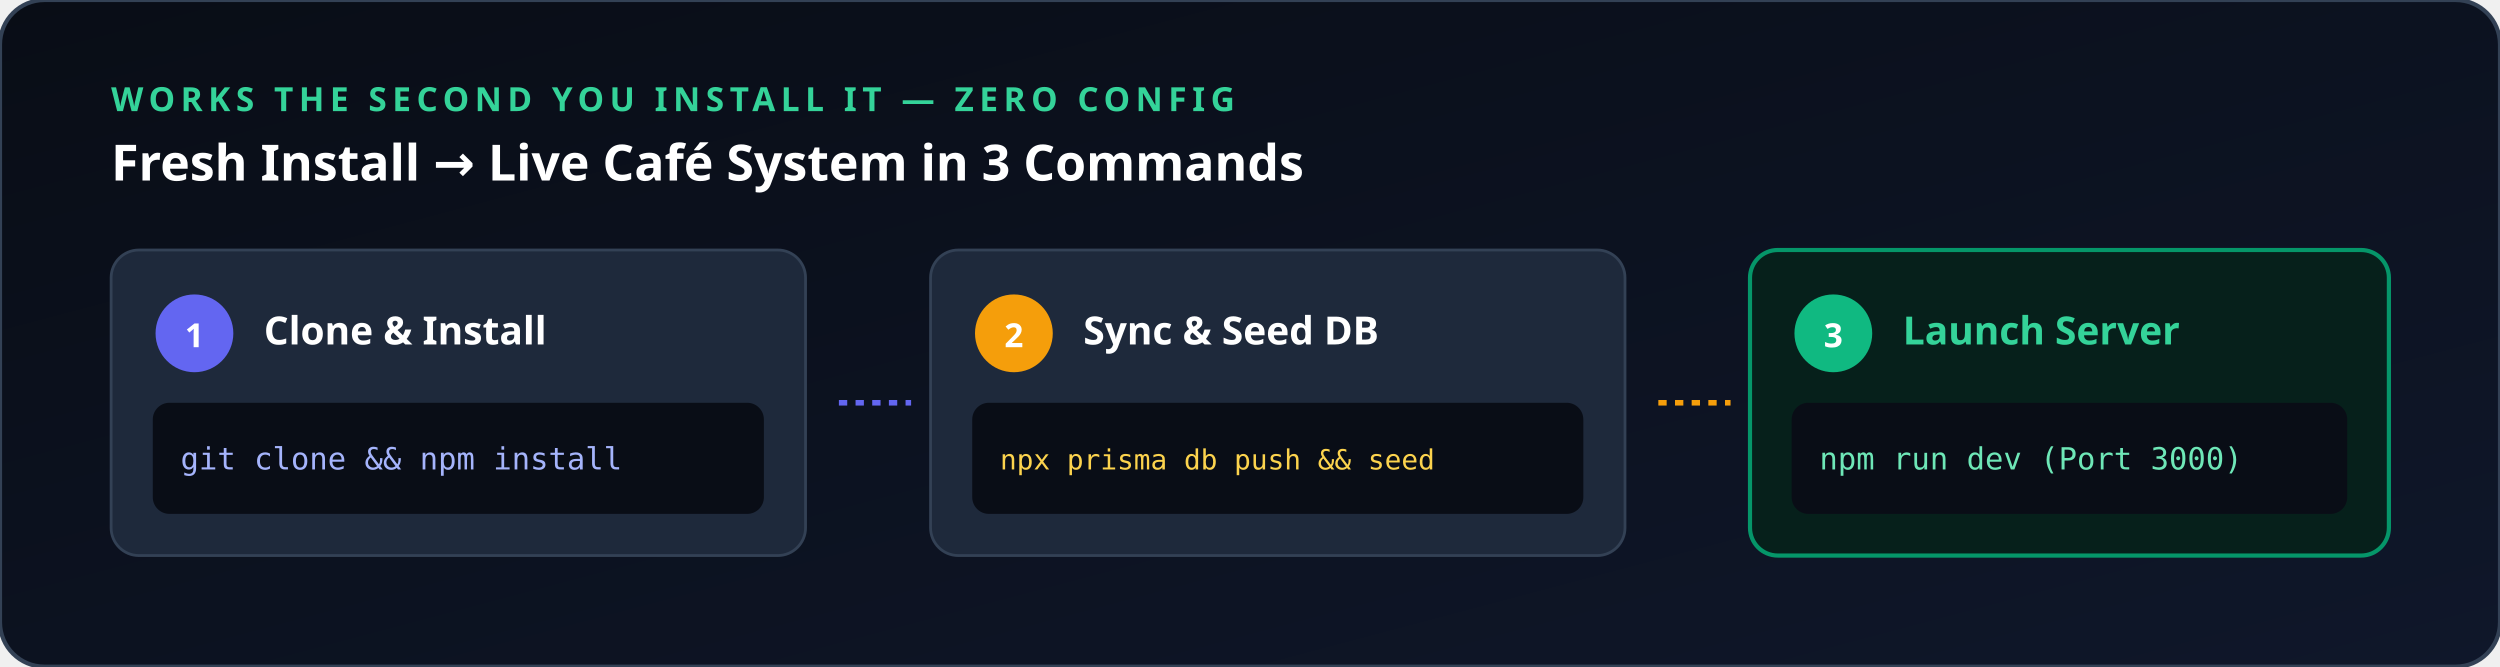
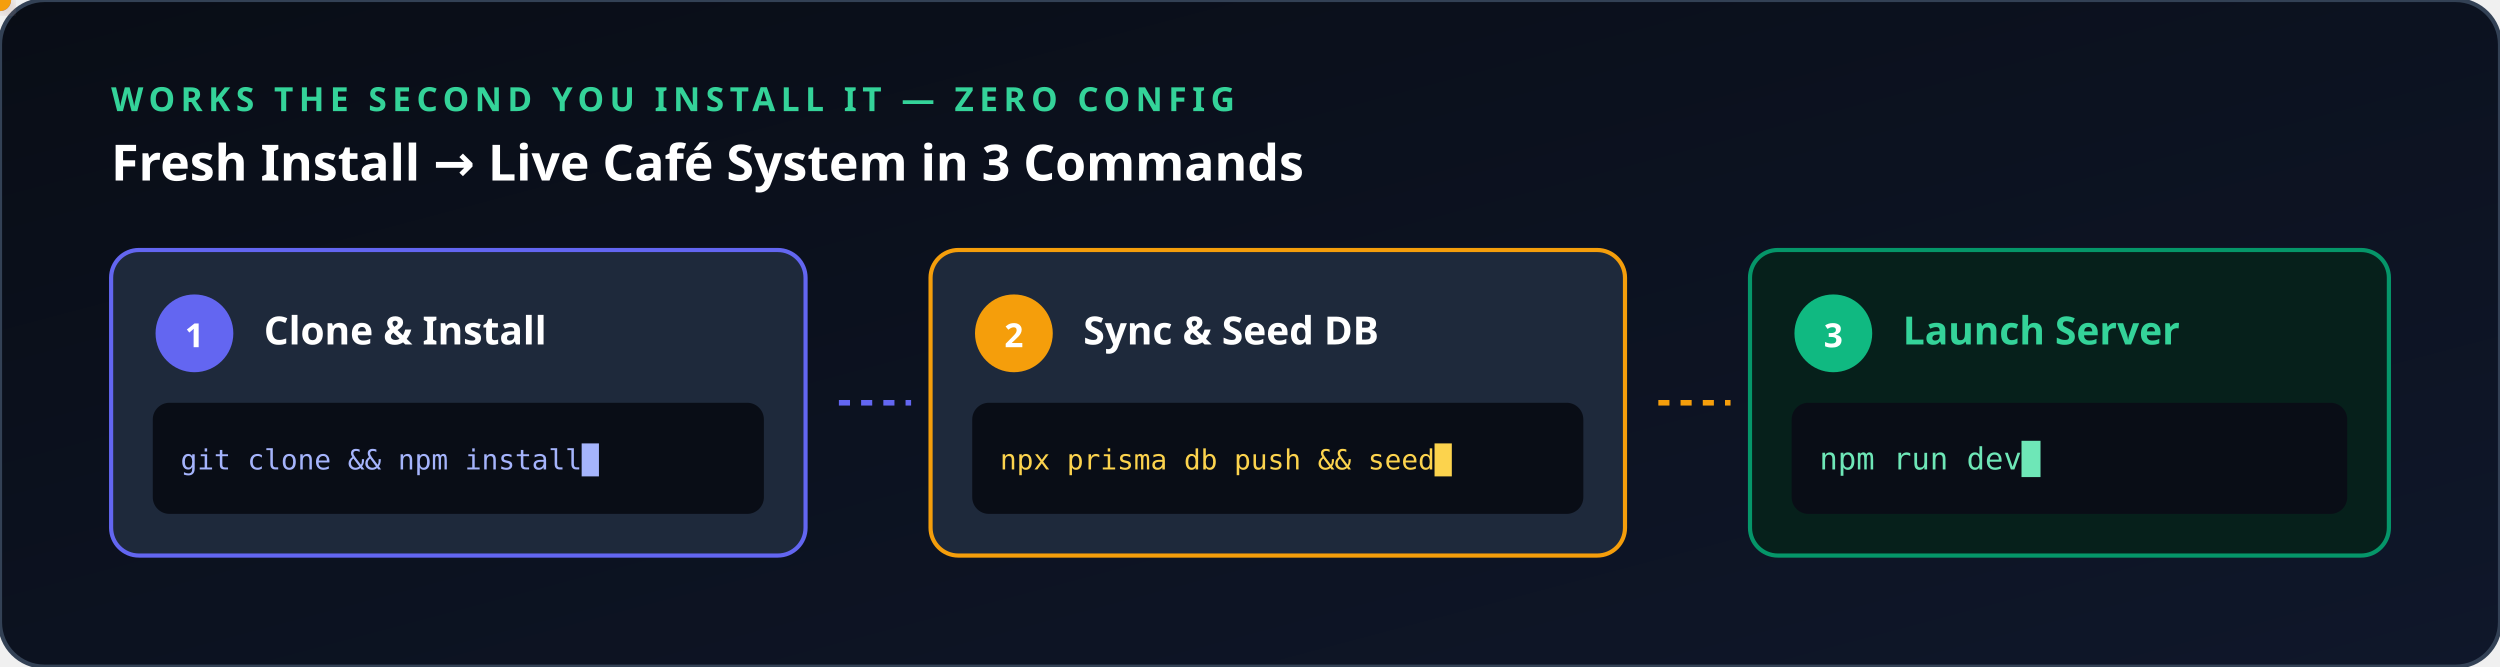
<svg xmlns="http://www.w3.org/2000/svg" viewBox="0 0 900 240" width="100%">
  <defs>
    <linearGradient id="bg-grad-setup" x1="0%" y1="0%" x2="100%" y2="100%">
      <stop offset="0%" stop-color="#090D16" />
      <stop offset="100%" stop-color="#0F172A" />
    </linearGradient>
+     <filter id="glow-indigo-qs" x="-20%" y="-20%" width="140%" height="140%">
+       <feGaussianBlur stdDeviation="3" result="blur" />
+       <feComposite in="SourceGraphic" in2="blur" operator="over" />
+     </filter>
+     <filter id="glow-amber-qs" x="-20%" y="-20%" width="140%" height="140%">
+       <feGaussianBlur stdDeviation="3" result="blur" />
+       <feComposite in="SourceGraphic" in2="blur" operator="over" />
+     </filter>
+     <style>
+       @keyframes dash-right-qs {
+         to {
+           stroke-dashoffset: -20;
+         }
+       }
+       @keyframes cursor-blink {
+         0%, 100% { opacity: 1; }
+         50% { opacity: 0; }
+       }
+       @keyframes circle-pulse {
+         0%, 100% { transform: scale(1); }
+         50% { transform: scale(1.1); }
+       }
+       .arrow-line-indigo {
+         stroke: #6366F1;
+         stroke-width: 2;
+         stroke-dasharray: 4 4;
+         animation: dash-right-qs 0.8s linear infinite;
+       }
+       .arrow-line-amber {
+         stroke: #F59E0B;
+         stroke-width: 2;
+         stroke-dasharray: 4 4;
+         animation: dash-right-qs 0.8s linear infinite;
+       }
+       .cursor-1 { animation: cursor-blink 1s infinite; fill: #A5B4FC; }
+       .cursor-2 { animation: cursor-blink 1s infinite 0.3s; fill: #FCD34D; }
+       .cursor-3 { animation: cursor-blink 1s infinite 0.6s; fill: #6EE7B7; }
+     </style>
  </defs>
  <rect width="900" height="240" rx="16" fill="url(#bg-grad-setup)" stroke="#334155" stroke-width="1.5" />
  <text x="40" y="40" fill="#34D399" font-family="sans-serif" font-size="12" font-weight="800" letter-spacing="2">WORKS THE SECOND YOU INSTALL IT — ZERO CONFIG</text>
  <text x="40" y="65" fill="#FFFFFF" font-family="sans-serif" font-size="18" font-weight="800">Fresh Install → Live Café System in 3 Commands</text>
  <g transform="translate(40, 90)">
-     <rect width="250" height="110" rx="10" fill="#1E293B" stroke="#334155" stroke-width="1" />
+     <rect width="250" height="110" rx="10" fill="#1E293B" stroke="#6366F1" stroke-width="1.5" />
    <circle cx="30" cy="30" r="14" fill="#6366F1" />
    <text x="30" y="35" fill="#FFFFFF" font-family="sans-serif" font-size="12" font-weight="800" text-anchor="middle">1</text>
    <text x="55" y="34" fill="#FFFFFF" font-family="sans-serif" font-size="14" font-weight="700">Clone &amp; Install</text>
    <rect x="15" y="55" width="220" height="40" rx="6" fill="#090D16" />
-     <text x="25" y="79" fill="#A5B4FC" font-family="monospace" font-size="11">git clone &amp;&amp; npm install</text>
+     <text x="25" y="79" fill="#A5B4FC" font-family="monospace" font-size="10">git clone &amp;&amp; npm install<tspan class="cursor-1"> █</tspan>
+     </text>
  </g>
-   <path d="M 302 145 L 328 145" fill="none" stroke="#6366F1" stroke-width="2" stroke-dasharray="3 3" />
+   <path d="M 302 145 L 328 145" fill="none" class="arrow-line-indigo" />
+   <circle r="4" fill="#6366F1" filter="url(#glow-indigo-qs)">
+     <animateMotion path="M 302 145 L 328 145" dur="1s" repeatCount="indefinite" />
+   </circle>
  <g transform="translate(335, 90)">
-     <rect width="250" height="110" rx="10" fill="#1E293B" stroke="#334155" stroke-width="1" />
+     <rect width="250" height="110" rx="10" fill="#1E293B" stroke="#F59E0B" stroke-width="1.5" />
    <circle cx="30" cy="30" r="14" fill="#F59E0B" />
    <text x="30" y="35" fill="#FFFFFF" font-family="sans-serif" font-size="12" font-weight="800" text-anchor="middle">2</text>
    <text x="55" y="34" fill="#FFFFFF" font-family="sans-serif" font-size="14" font-weight="700">Sync &amp; Seed DB</text>
    <rect x="15" y="55" width="220" height="40" rx="6" fill="#090D16" />
-     <text x="25" y="79" fill="#FCD34D" font-family="monospace" font-size="10">npx prisma db push &amp;&amp; seed</text>
+     <text x="25" y="79" fill="#FCD34D" font-family="monospace" font-size="10">npx prisma db push &amp;&amp; seed<tspan class="cursor-2"> █</tspan>
+     </text>
  </g>
-   <path d="M 597 145 L 623 145" fill="none" stroke="#F59E0B" stroke-width="2" stroke-dasharray="3 3" />
+   <path d="M 597 145 L 623 145" fill="none" class="arrow-line-amber" />
+   <circle r="4" fill="#F59E0B" filter="url(#glow-amber-qs)">
+     <animateMotion path="M 597 145 L 623 145" dur="1s" repeatCount="indefinite" />
+   </circle>
  <g transform="translate(630, 90)">
    <rect width="230" height="110" rx="10" fill="#06201B" stroke="#059669" stroke-width="1.5" />
    <circle cx="30" cy="30" r="14" fill="#10B981" />
    <text x="30" y="35" fill="#FFFFFF" font-family="sans-serif" font-size="12" font-weight="800" text-anchor="middle">3</text>
    <text x="55" y="34" fill="#34D399" font-family="sans-serif" font-size="14" font-weight="700">Launch Server</text>
    <rect x="15" y="55" width="200" height="40" rx="6" fill="#090D16" />
-     <text x="25" y="79" fill="#6EE7B7" font-family="monospace" font-size="11">npm run dev (Port 3000)</text>
+     <text x="25" y="79" fill="#6EE7B7" font-family="monospace" font-size="11">npm run dev<tspan class="cursor-3"> █</tspan>
+     </text>
  </g>
</svg>
